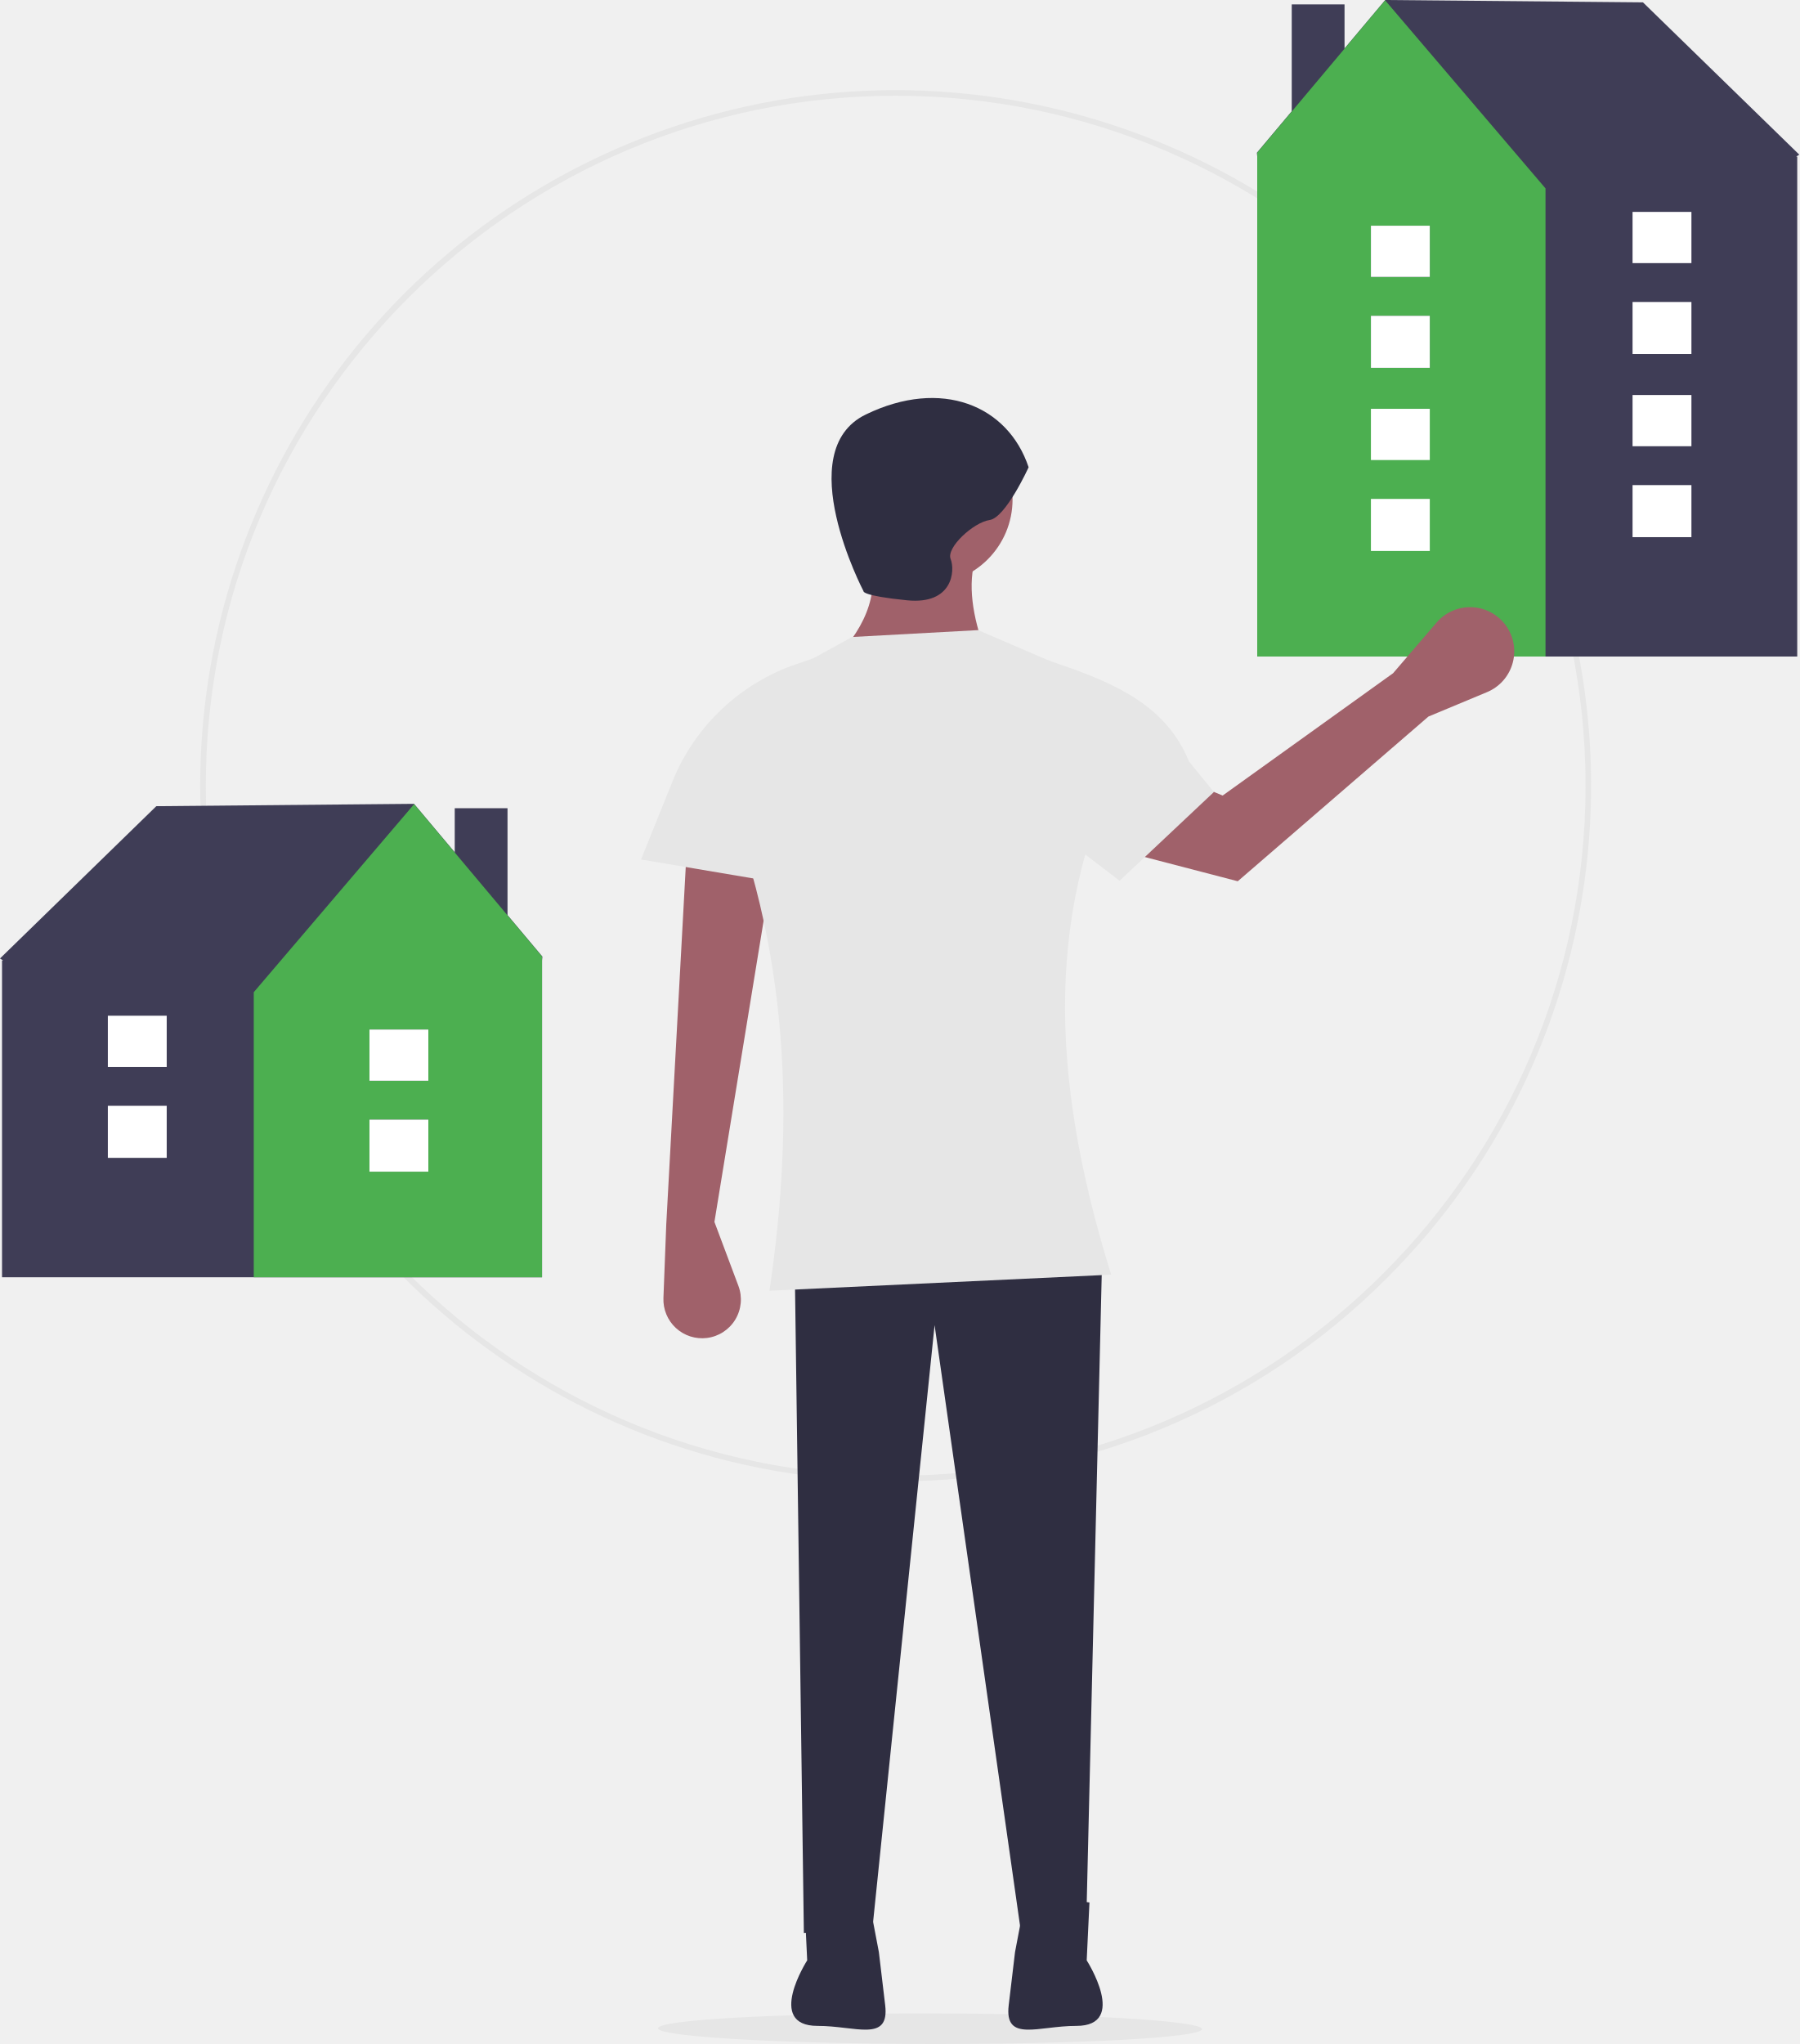
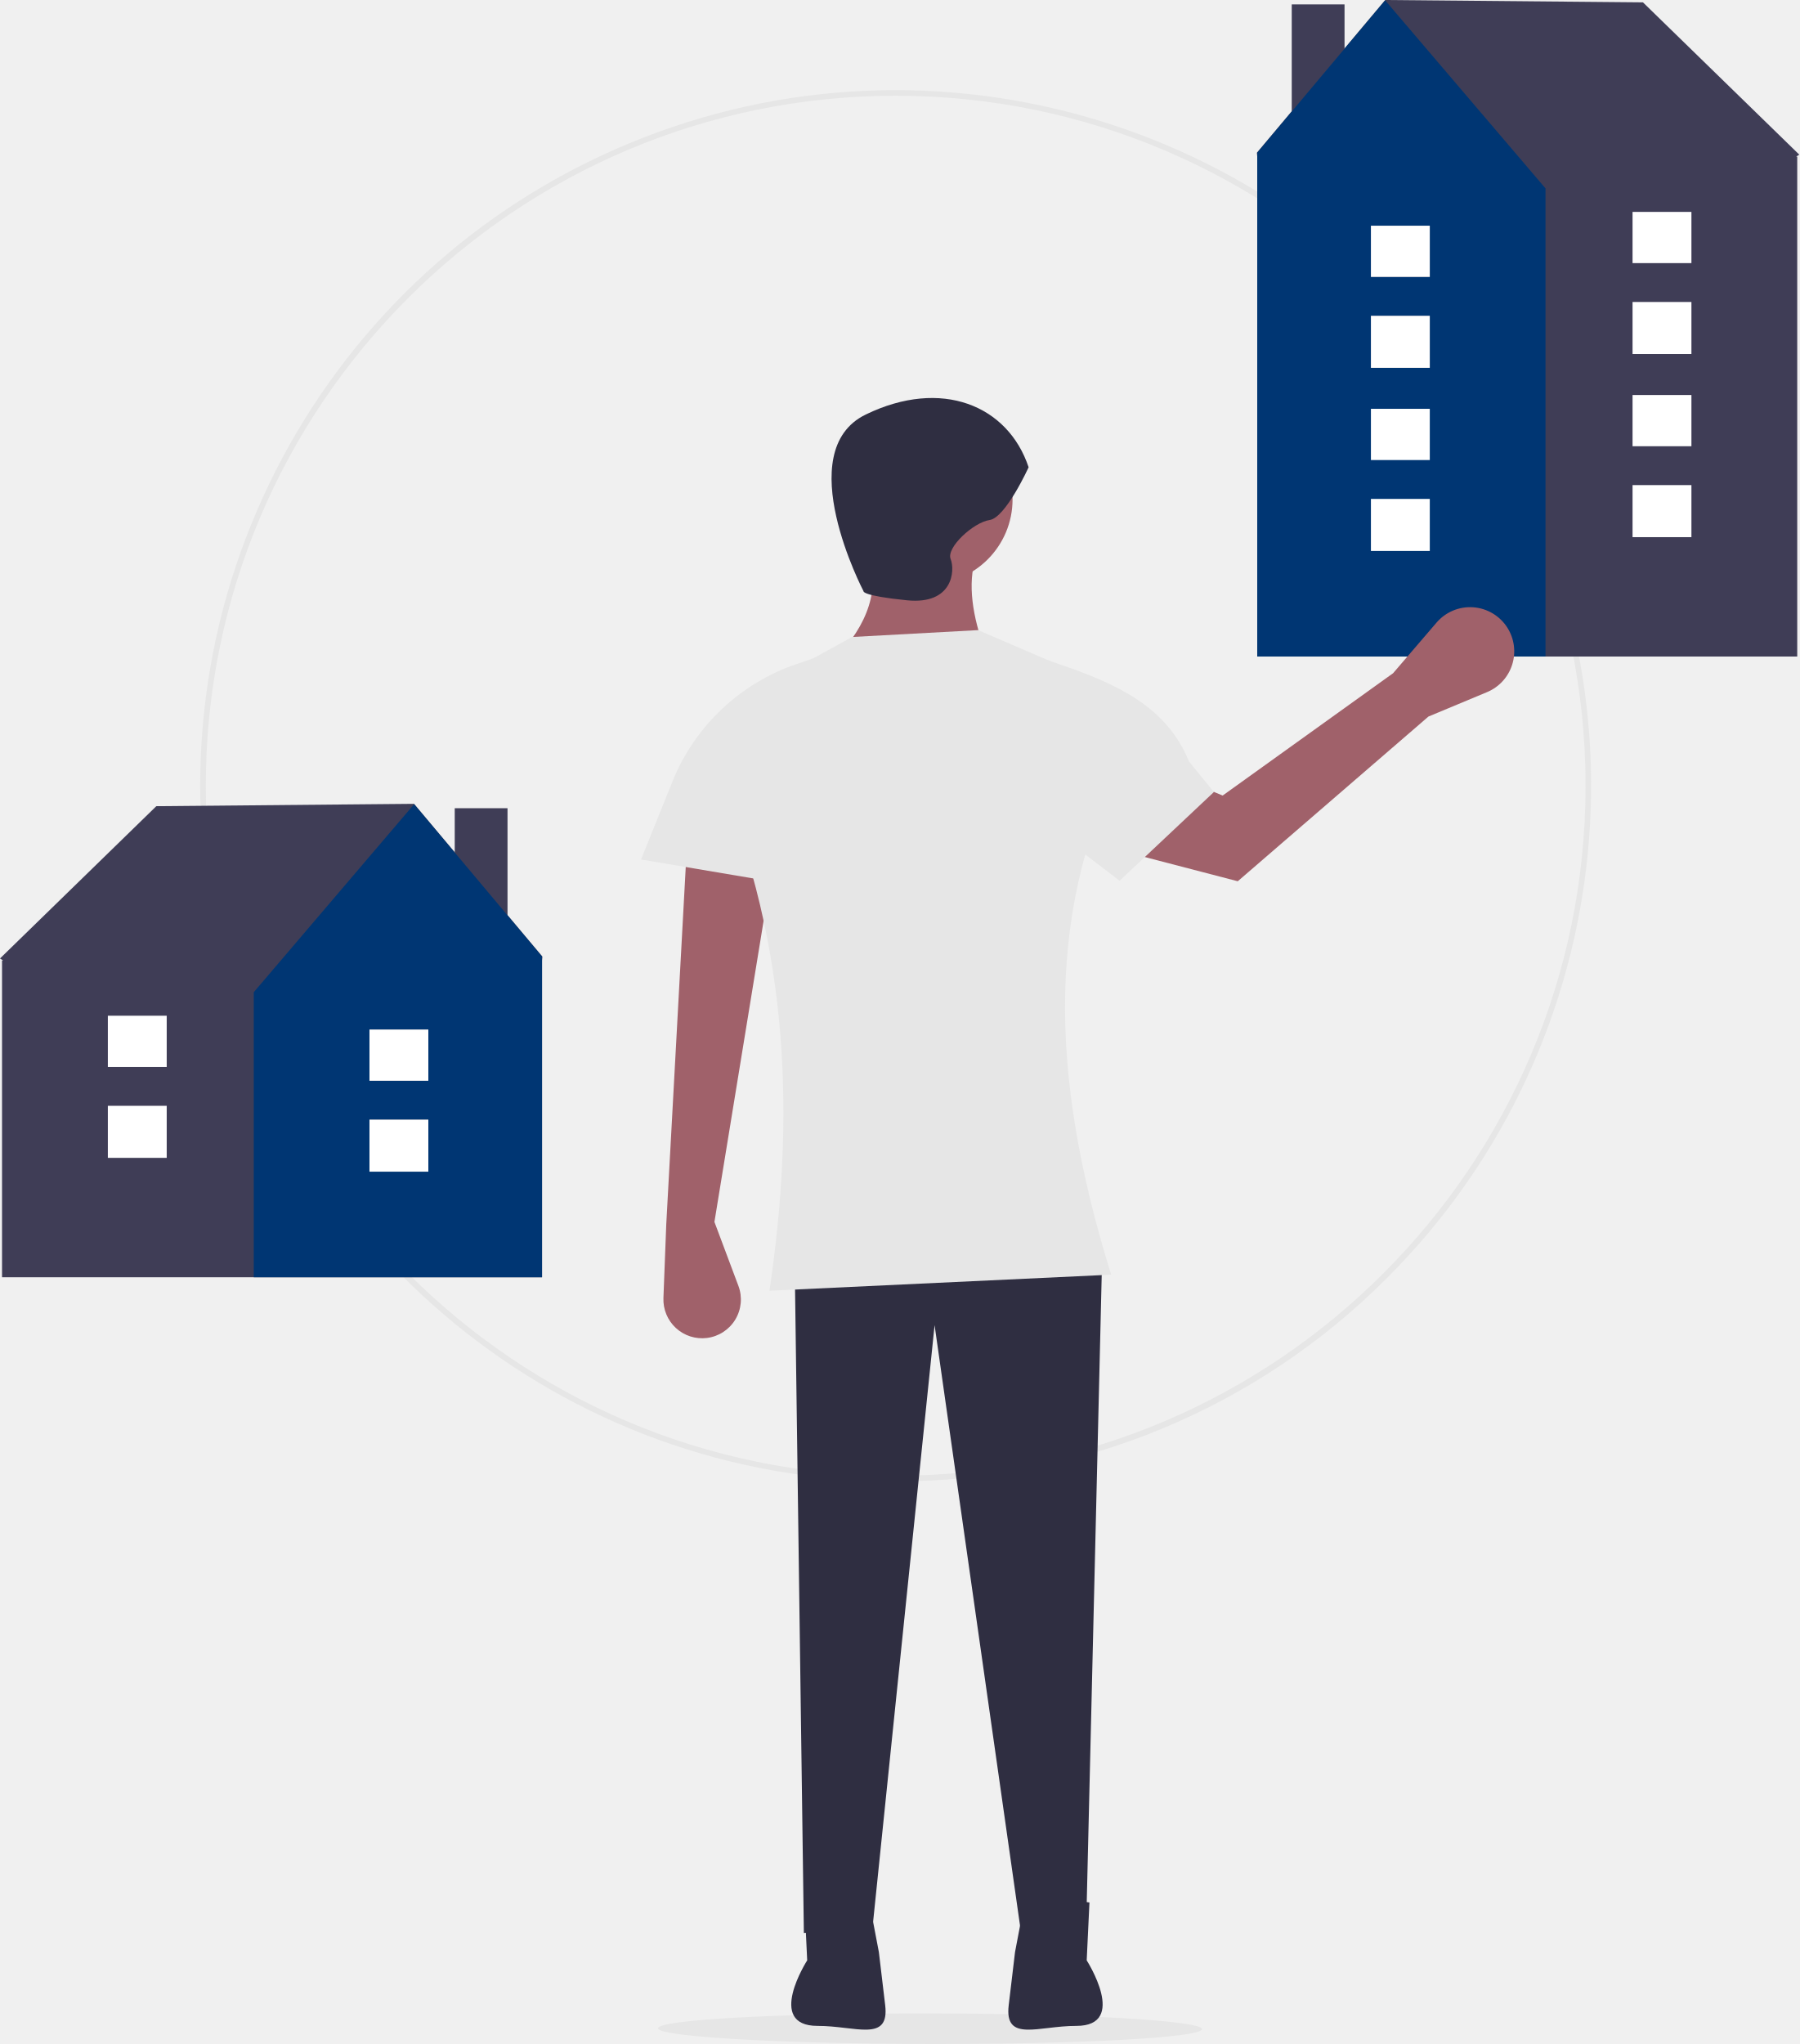
<svg xmlns="http://www.w3.org/2000/svg" data-name="Layer 1" width="648.601" height="736.677" viewBox="0 0 648.601 736.677">
  <ellipse cx="610.961" cy="812.823" rx="5.513" ry="98.066" transform="translate(-478.5417 1340.817) rotate(-89.90804)" fill="#e6e6e6" />
  <path d="M598.576,615.545a250.685,250.685,0,1,1,177.26-73.424A249.045,249.045,0,0,1,598.576,615.545Zm0-499.369c-137.125,0-248.684,111.559-248.684,248.684S461.451,613.545,598.576,613.545c137.125,0,248.684-111.56,248.684-248.685S735.7,116.176,598.576,116.176Z" transform="translate(-275.6997 -81.66159)" fill="#e6e6e6" />
  <rect x="163.923" y="291.289" width="19.027" height="65.862" fill="#3f3d56" />
  <polygon points="195.515 344.761 149.239 289.708 56.349 290.557 0 345.442 1.139 346.174 0.732 346.174 0.732 460.334 195.39 460.334 195.39 346.174 195.515 344.761" fill="#3f3d56" />
-   <polygon points="149.287 289.825 91.475 357.603 91.475 460.334 195.39 460.334 195.39 344.71 149.287 289.825" fill="#4caf50" />
+   <polygon points="149.287 289.825 91.475 357.603 91.475 460.334 195.39 460.334 195.39 344.71 149.287 289.825" fill="#003673" />
  <rect x="133.187" y="403.523" width="21.222" height="18.758" fill="#3f3d56" />
  <rect x="133.187" y="371.055" width="21.222" height="18.46" fill="#3f3d56" />
  <rect x="133.187" y="403.523" width="21.222" height="18.758" fill="#fff" />
  <rect x="133.187" y="371.055" width="21.222" height="18.46" fill="#fff" />
  <rect x="38.875" y="398.545" width="21.222" height="18.758" fill="#3f3d56" />
  <rect x="38.875" y="366.077" width="21.222" height="18.46" fill="#3f3d56" />
  <rect x="38.875" y="398.545" width="21.222" height="18.758" fill="#fff" />
  <rect x="38.875" y="366.077" width="21.222" height="18.46" fill="#fff" />
  <rect x="465.651" y="1.581" width="19.027" height="65.862" fill="#3f3d56" />
  <polygon points="453.211 56.466 453.211 236.624 647.869 236.624 647.869 56.466 647.462 56.466 648.601 55.734 592.252 0.849 499.362 0 453.086 55.053 453.211 56.466" fill="#3f3d56" />
-   <polygon points="453.211 55.002 453.211 236.624 557.126 236.624 557.126 67.896 499.314 0.117 453.211 55.002" fill="#4caf50" />
+   <polygon points="453.211 55.002 453.211 236.624 557.126 236.624 557.126 67.896 499.314 0.117 453.211 55.002" fill="#003673" />
  <rect x="494.191" y="113.815" width="21.222" height="18.758" fill="#3f3d56" />
  <rect x="494.191" y="81.347" width="21.222" height="18.46" fill="#3f3d56" />
  <rect x="494.191" y="113.815" width="21.222" height="18.758" fill="#fff" />
  <rect x="494.191" y="81.347" width="21.222" height="18.46" fill="#fff" />
  <rect x="588.504" y="108.837" width="21.222" height="18.758" fill="#3f3d56" />
  <rect x="588.504" y="76.37" width="21.222" height="18.46" fill="#3f3d56" />
  <rect x="588.504" y="108.837" width="21.222" height="18.758" fill="#fff" />
  <rect x="588.504" y="76.37" width="21.222" height="18.46" fill="#fff" />
  <rect x="494.191" y="179.812" width="21.222" height="18.758" fill="#fff" />
  <rect x="494.191" y="147.344" width="21.222" height="18.46" fill="#fff" />
  <rect x="588.504" y="174.835" width="21.222" height="18.758" fill="#fff" />
  <rect x="588.504" y="142.367" width="21.222" height="18.46" fill="#fff" />
  <circle cx="334.42" cy="179.978" r="30.588" fill="#a0616a" />
  <path d="M578.705,317.029l52.082-.827c-4.48-12.344-6.421-23.902-3.307-33.895l-39.682-4.134Q595.841,297.601,578.705,317.029Z" transform="translate(-275.6997 -81.66159)" fill="#a0616a" />
  <path d="M533.236,522.052l8.649,23.063a13.966,13.966,0,0,1-11.386,18.767h0a13.966,13.966,0,0,1-15.646-14.4l1.023-26.604,7.44-136.406,30.588,9.094Z" transform="translate(-275.6997 -81.66159)" fill="#a0616a" />
  <polygon points="289.778 696.669 314.579 694.189 336.9 477.592 368.315 698.323 391.463 697.496 397.25 455.271 286.471 455.271 289.778 696.669" fill="#2f2e41" />
  <path d="M646.495,250.066s-8.267,18.188-14.054,19.014-15.707,9.92-14.054,14.054.827,16.534-15.707,14.881-15.707-3.307-15.707-3.307-26.455-50.429.827-63.656S639.054,227.745,646.495,250.066Z" transform="translate(-275.6997 -81.66159)" fill="#2f2e41" />
  <path d="M668.427,767.325l-.994,20.867s15.145,23.621-3.735,23.621c-.189,0,.186.001,0,0-13.653-.043-25.993,6.101-24.379-7.456l2.279-19.145,3.975-20.867Z" transform="translate(-275.6997 -81.66159)" fill="#2f2e41" />
  <path d="M565.684,767.325l.994,20.867s-15.145,23.621,3.735,23.621c.189,0-.186.001,0,0,13.653-.043,25.993,6.101,24.379-7.456l-2.279-19.145-3.975-20.867Z" transform="translate(-275.6997 -81.66159)" fill="#2f2e41" />
  <path d="M553.077,546.853l123.179-5.787c-22.973-73.72-23.143-134.041,5.787-189.586a29.74,29.74,0,0,0-17.974-27.314l-35.762-15.405L582.838,311.242,552.836,327.743A35.715,35.715,0,0,0,534.379,360.863C560.646,423.566,562.146,485.396,553.077,546.853Z" transform="translate(-275.6997 -81.66159)" fill="#e6e6e6" />
  <path d="M575.398,403.006l-68.617-11.574,11.305-28.067a73.963,73.963,0,0,1,44.772-42.384l6.753-2.299Z" transform="translate(-275.6997 -81.66159)" fill="#e6e6e6" />
  <path d="M790.634,339.906l21.122-8.801a15.919,15.919,0,0,0,7.345-23.183l0,0a15.919,15.919,0,0,0-25.546-1.881l-15.673,18.257-61.435,44.085-41.763-17.336-4.975,34.639,52.176,13.589Z" transform="translate(-275.6997 -81.66159)" fill="#a0616a" />
  <path d="M679.3,399.103l34-32-9-11c-8.044-19.971-26.538-28.184-46.919-35.122l-6.753-2.299-5.328,54.421Z" transform="translate(-275.6997 -81.66159)" fill="#e6e6e6" />
</svg>
